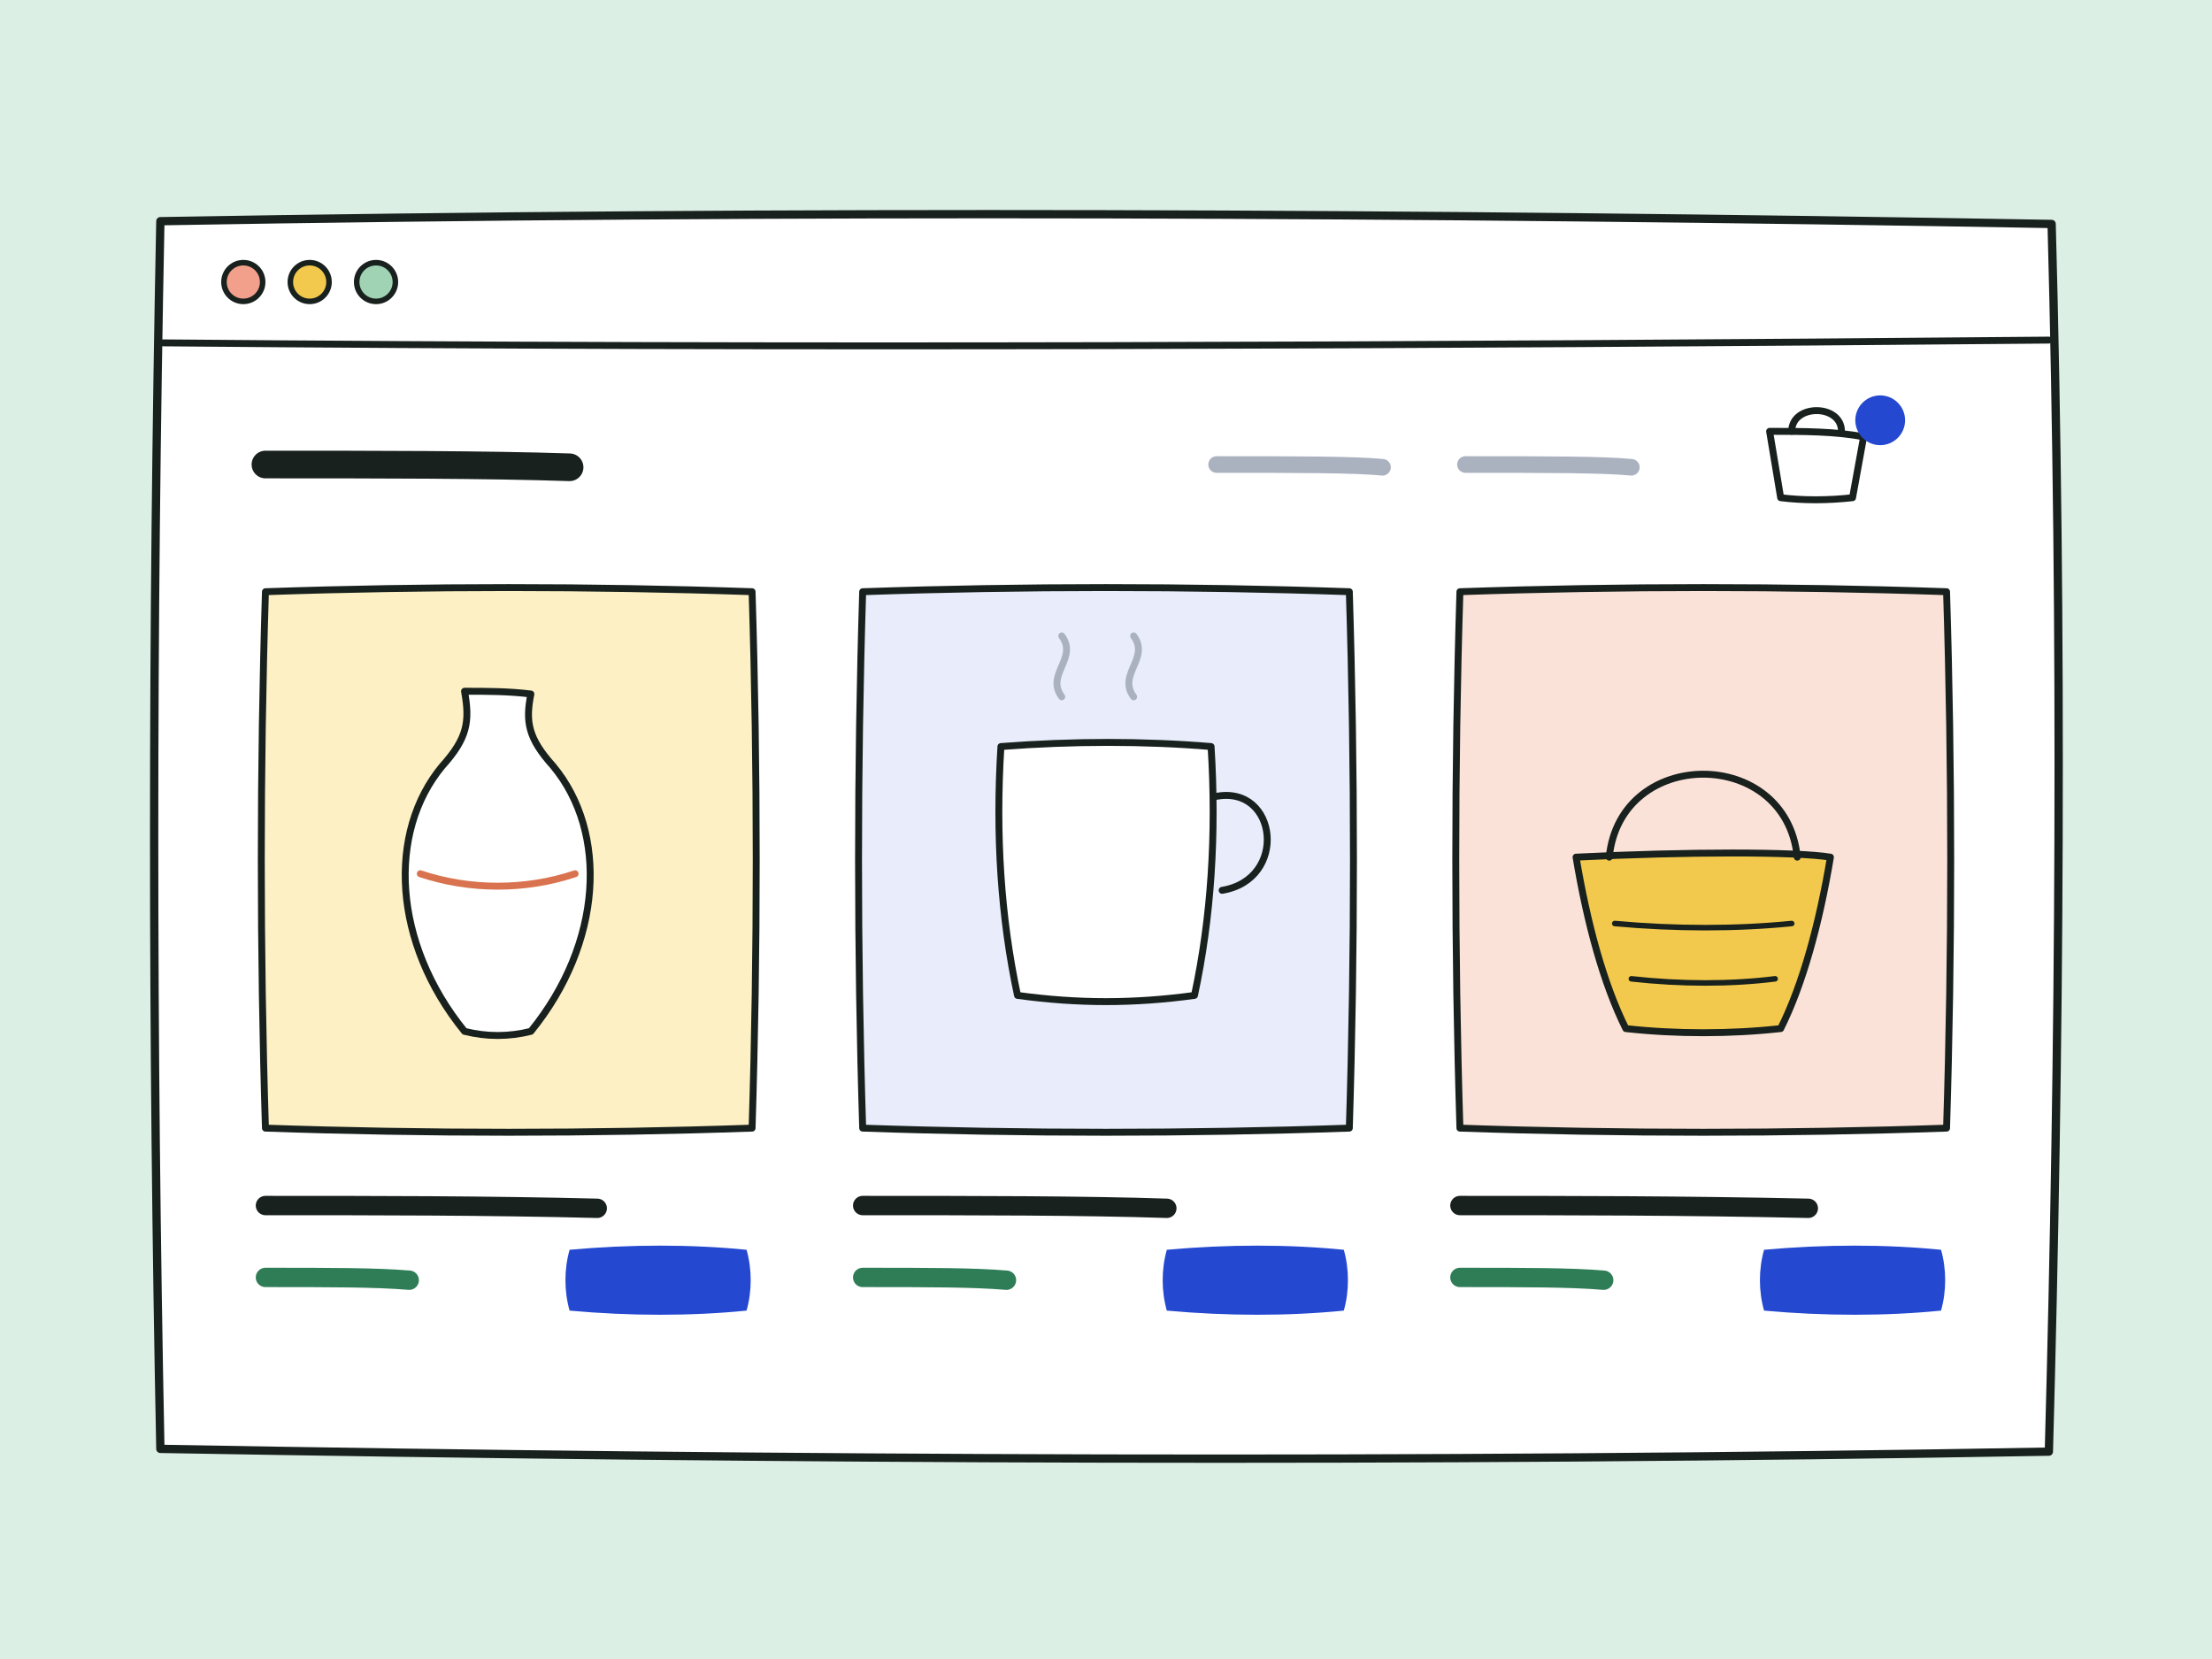
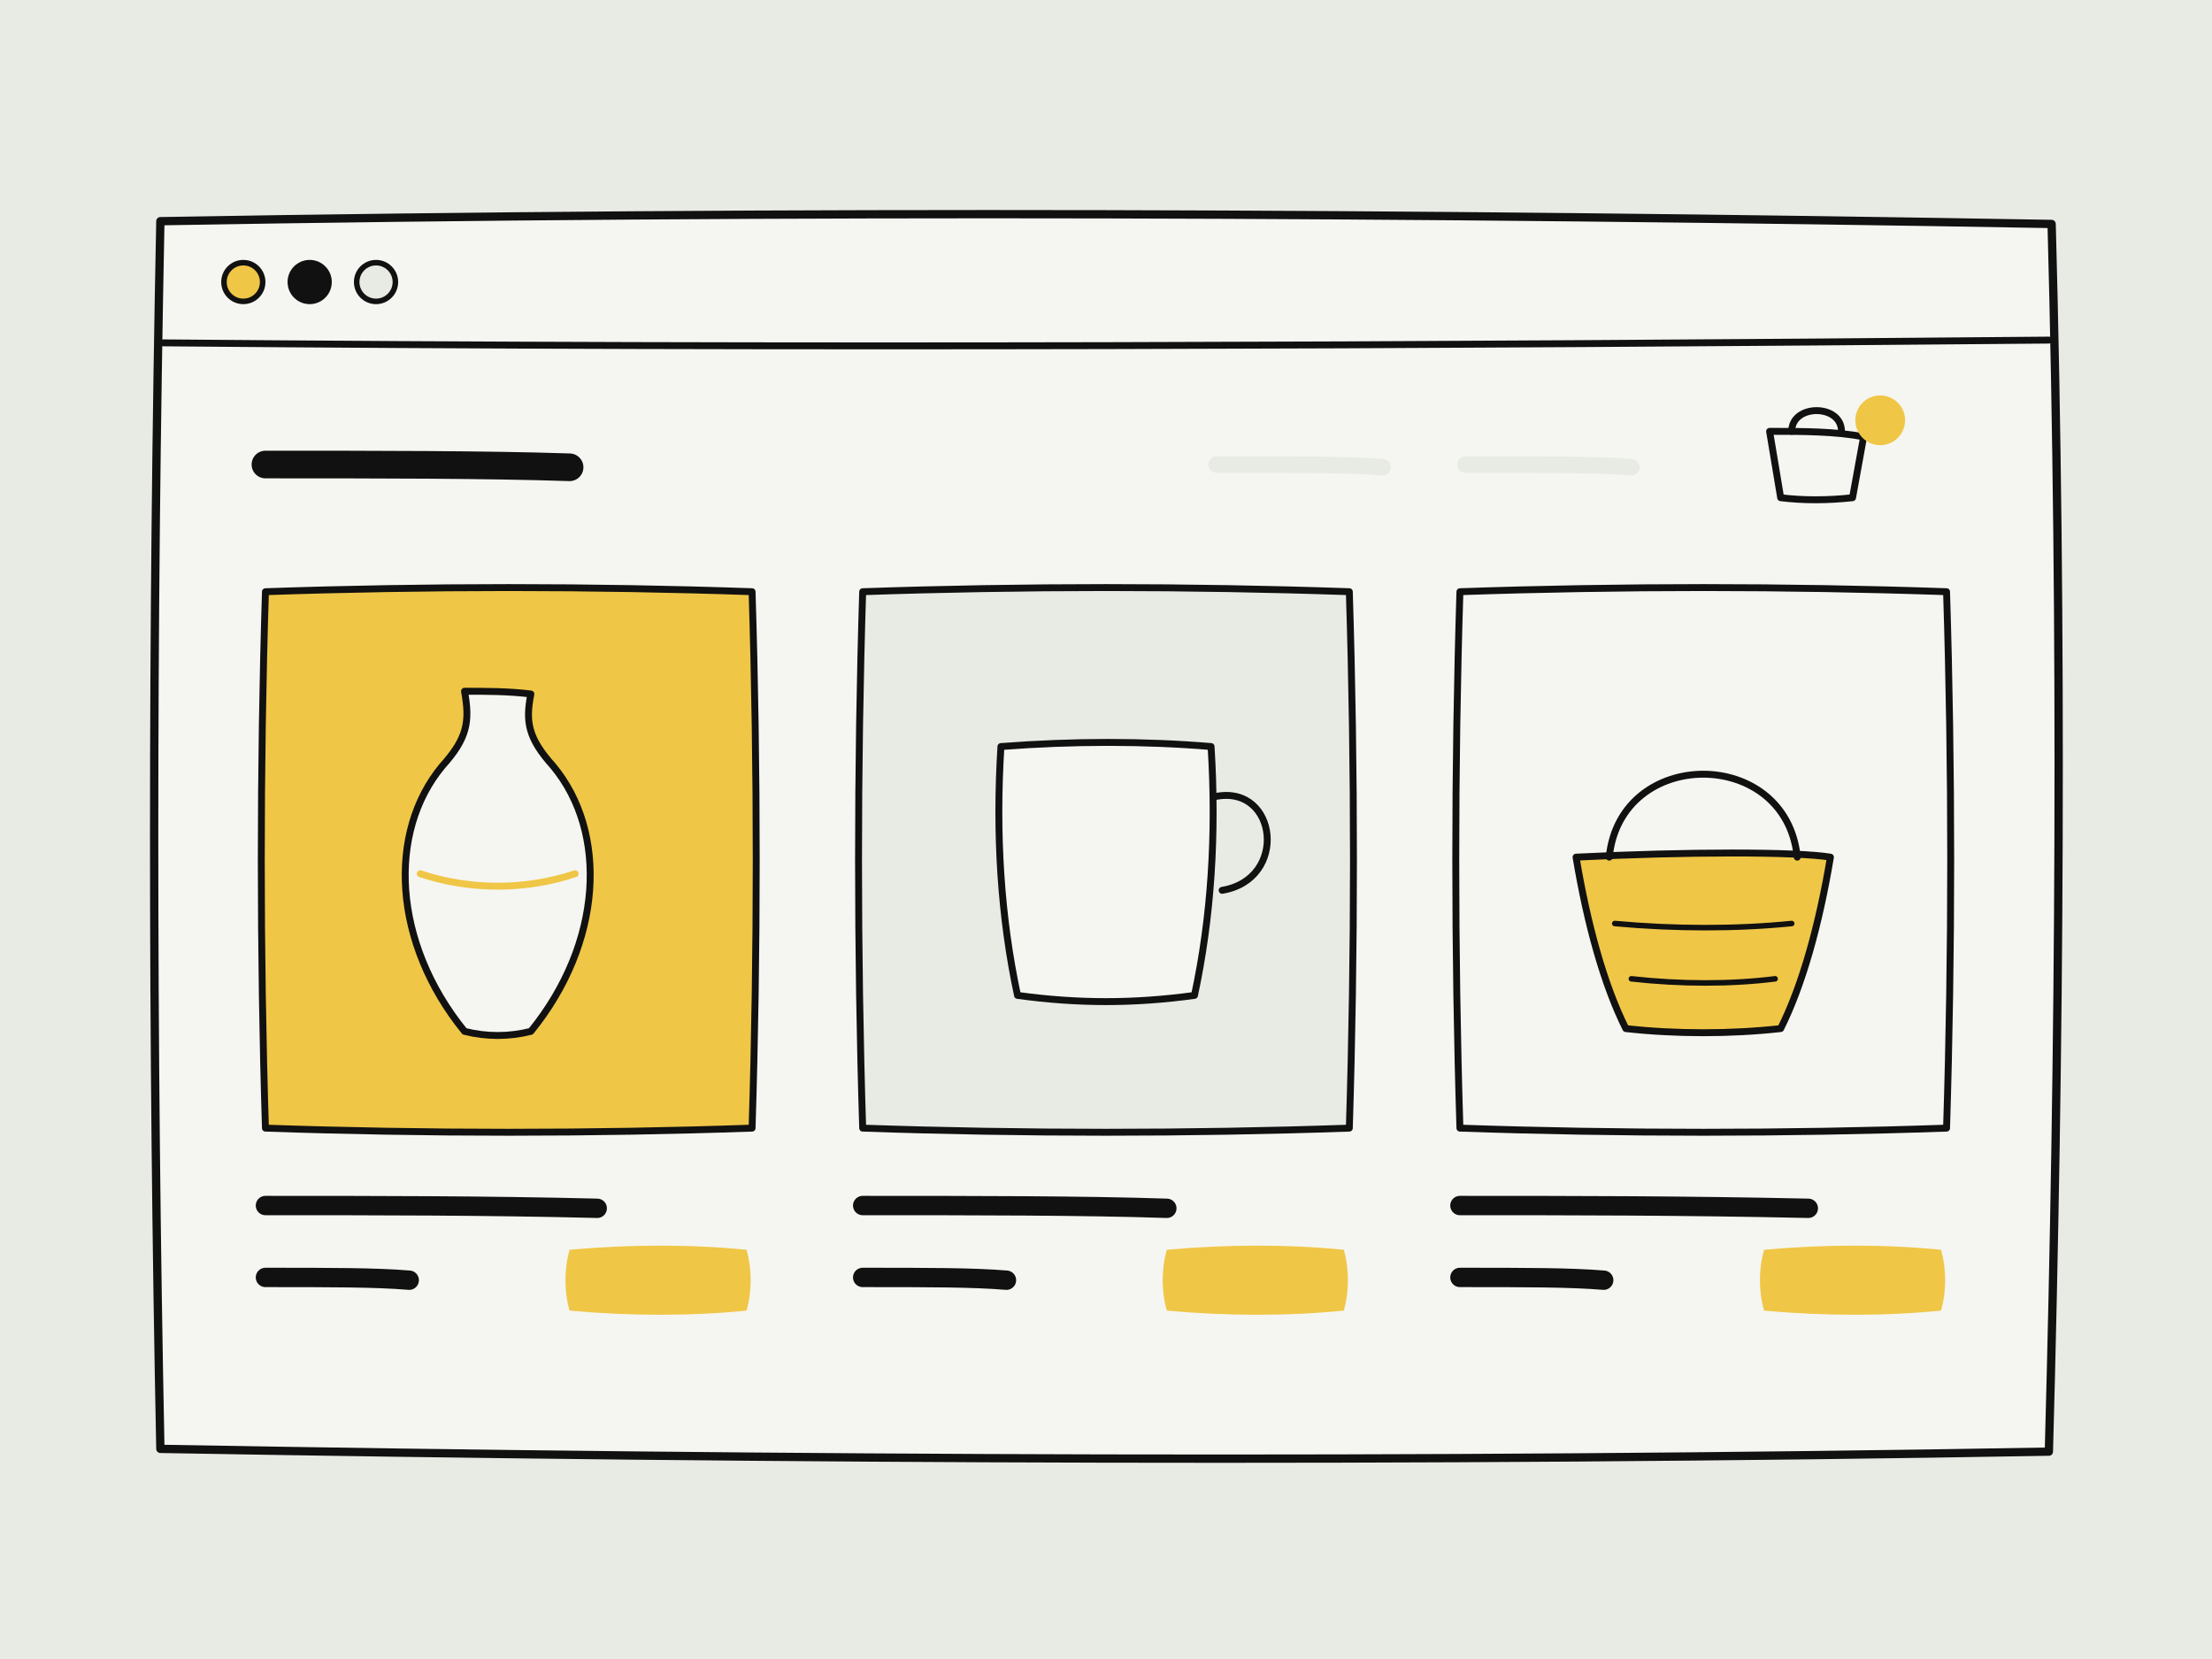
<svg xmlns="http://www.w3.org/2000/svg" viewBox="0 0 800 600" fill="none" stroke-linecap="round" stroke-linejoin="round">
-   <rect width="800" height="600" fill="#dcefe4" />
-   <path d="M58 80c228-4 456-3 684 1 4 148 3 298-1 444-228 4-456 3-683-1-3-148-3-296 0-444z" fill="#fff" stroke="#18211d" stroke-width="3" />
-   <path d="M59 124c228 2 456 1 682-1" stroke="#18211d" stroke-width="2.5" />
-   <circle cx="88" cy="102" r="7" fill="#f2a08b" stroke="#18211d" stroke-width="2" />
-   <circle cx="112" cy="102" r="7" fill="#f2c94c" stroke="#18211d" stroke-width="2" />
-   <circle cx="136" cy="102" r="7" fill="#9fd3b4" stroke="#18211d" stroke-width="2" />
-   <path d="M96 168c40 0 80 0 110 1" stroke="#18211d" stroke-width="10" />
-   <path d="M440 168c30 0 50 0 60 1M530 168c30 0 50 0 60 1" stroke="#aab1bf" stroke-width="6" />
-   <path d="M640 156c12 0 24 0 34 2l-4 22c-9 1-18 1-26 0z" stroke="#18211d" stroke-width="2.5" />
-   <path d="M648 156c0-10 18-10 18 0" stroke="#18211d" stroke-width="2.5" />
-   <circle cx="680" cy="152" r="9" fill="#2448d0" />
-   <g stroke="#18211d" stroke-width="2.5">
-     <path d="M96 214c58-2 118-2 176 0 2 64 2 130 0 194-58 2-118 2-176 0-2-64-2-130 0-194z" fill="#fdf0c4" />
-     <path d="M312 214c58-2 118-2 176 0 2 64 2 130 0 194-58 2-118 2-176 0-2-64-2-130 0-194z" fill="#e8ecfb" />
-     <path d="M528 214c58-2 118-2 176 0 2 64 2 130 0 194-58 2-118 2-176 0-2-64-2-130 0-194z" fill="#fbe2d9" />
+   <rect width="800" height="600" fill="#E8EBE4" />
+   <path d="M58 80c228-4 456-3 684 1 4 148 3 298-1 444-228 4-456 3-683-1-3-148-3-296 0-444z" fill="#F5F6F1" stroke="#111111" stroke-width="3" />
+   <path d="M59 124c228 2 456 1 682-1" stroke="#111111" stroke-width="2.5" />
+   <circle cx="88" cy="102" r="7" fill="#F0C646" stroke="#111111" stroke-width="2" />
+   <circle cx="112" cy="102" r="7" fill="#111111" stroke="#111111" stroke-width="2" />
+   <circle cx="136" cy="102" r="7" fill="#E8EBE4" stroke="#111111" stroke-width="2" />
+   <path d="M96 168c40 0 80 0 110 1" stroke="#111111" stroke-width="10" />
+   <path d="M440 168c30 0 50 0 60 1M530 168c30 0 50 0 60 1" stroke="#E8EBE4" stroke-width="6" />
+   <path d="M640 156c12 0 24 0 34 2l-4 22c-9 1-18 1-26 0z" stroke="#111111" stroke-width="2.5" />
+   <path d="M648 156c0-10 18-10 18 0" stroke="#111111" stroke-width="2.5" />
+   <circle cx="680" cy="152" r="9" fill="#F0C646" />
+   <g stroke="#111111" stroke-width="2.5">
+     <path d="M96 214c58-2 118-2 176 0 2 64 2 130 0 194-58 2-118 2-176 0-2-64-2-130 0-194z" fill="#F0C646" />
+     <path d="M312 214c58-2 118-2 176 0 2 64 2 130 0 194-58 2-118 2-176 0-2-64-2-130 0-194z" fill="#E8EBE4" />
+     <path d="M528 214c58-2 118-2 176 0 2 64 2 130 0 194-58 2-118 2-176 0-2-64-2-130 0-194z" fill="#F5F6F1" />
  </g>
-   <path d="M168 250c8 0 16 0 24 1-2 10-1 16 8 26 20 24 18 64-8 96-8 2-16 2-24 0-26-32-28-72-8-96 9-10 10-16 8-27z" fill="#fff" stroke="#18211d" stroke-width="2.5" />
-   <path d="M152 316c18 6 38 6 56 0" stroke="#d9734f" stroke-width="2.5" />
-   <path d="M362 270c26-2 52-2 76 0 2 32 0 62-6 90-22 3-42 3-64 0-6-28-8-58-6-90z" fill="#fff" stroke="#18211d" stroke-width="2.5" />
-   <path d="M440 288c22-4 26 30 2 34" stroke="#18211d" stroke-width="2.5" />
-   <path d="M384 252c-6-8 6-14 0-22M410 252c-6-8 6-14 0-22" stroke="#aab1bf" stroke-width="2.5" />
-   <path d="M570 310c40-2 80-2 92 0-4 24-10 46-18 62-18 2-38 2-56 0-8-16-14-38-18-62z" fill="#f2c94c" stroke="#18211d" stroke-width="2.5" />
-   <path d="M582 310c4-40 64-40 68 0" stroke="#18211d" stroke-width="2.5" />
-   <path d="M584 334c22 2 44 2 64 0M590 354c18 2 36 2 52 0" stroke="#18211d" stroke-width="2" />
-   <path d="M96 436c40 0 80 0 120 1M312 436c40 0 80 0 110 1M528 436c40 0 80 0 126 1" stroke="#18211d" stroke-width="7" />
-   <path d="M96 462c24 0 40 0 52 1M312 462c24 0 40 0 52 1M528 462c24 0 40 0 52 1" stroke="#2f7d57" stroke-width="7" />
-   <path d="M206 452c22-2 44-2 64 0 2 7 2 15 0 22-20 2-42 2-64 0-2-7-2-15 0-22zM422 452c22-2 44-2 64 0 2 7 2 15 0 22-20 2-42 2-64 0-2-7-2-15 0-22zM638 452c22-2 44-2 64 0 2 7 2 15 0 22-20 2-42 2-64 0-2-7-2-15 0-22z" fill="#2448d0" />
+   <path d="M168 250c8 0 16 0 24 1-2 10-1 16 8 26 20 24 18 64-8 96-8 2-16 2-24 0-26-32-28-72-8-96 9-10 10-16 8-27z" fill="#F5F6F1" stroke="#111111" stroke-width="2.5" />
+   <path d="M152 316c18 6 38 6 56 0" stroke="#F0C646" stroke-width="2.5" />
+   <path d="M362 270c26-2 52-2 76 0 2 32 0 62-6 90-22 3-42 3-64 0-6-28-8-58-6-90z" fill="#F5F6F1" stroke="#111111" stroke-width="2.5" />
+   <path d="M440 288c22-4 26 30 2 34" stroke="#111111" stroke-width="2.5" />
+   <path d="M384 252c-6-8 6-14 0-22M410 252c-6-8 6-14 0-22" stroke="#E8EBE4" stroke-width="2.5" />
+   <path d="M570 310c40-2 80-2 92 0-4 24-10 46-18 62-18 2-38 2-56 0-8-16-14-38-18-62z" fill="#F0C646" stroke="#111111" stroke-width="2.5" />
+   <path d="M582 310c4-40 64-40 68 0" stroke="#111111" stroke-width="2.5" />
+   <path d="M584 334c22 2 44 2 64 0M590 354c18 2 36 2 52 0" stroke="#111111" stroke-width="2" />
+   <path d="M96 436c40 0 80 0 120 1M312 436c40 0 80 0 110 1M528 436c40 0 80 0 126 1" stroke="#111111" stroke-width="7" />
+   <path d="M96 462c24 0 40 0 52 1M312 462c24 0 40 0 52 1M528 462c24 0 40 0 52 1" stroke="#111111" stroke-width="7" />
+   <path d="M206 452c22-2 44-2 64 0 2 7 2 15 0 22-20 2-42 2-64 0-2-7-2-15 0-22zM422 452c22-2 44-2 64 0 2 7 2 15 0 22-20 2-42 2-64 0-2-7-2-15 0-22zM638 452c22-2 44-2 64 0 2 7 2 15 0 22-20 2-42 2-64 0-2-7-2-15 0-22z" fill="#F0C646" />
</svg>
